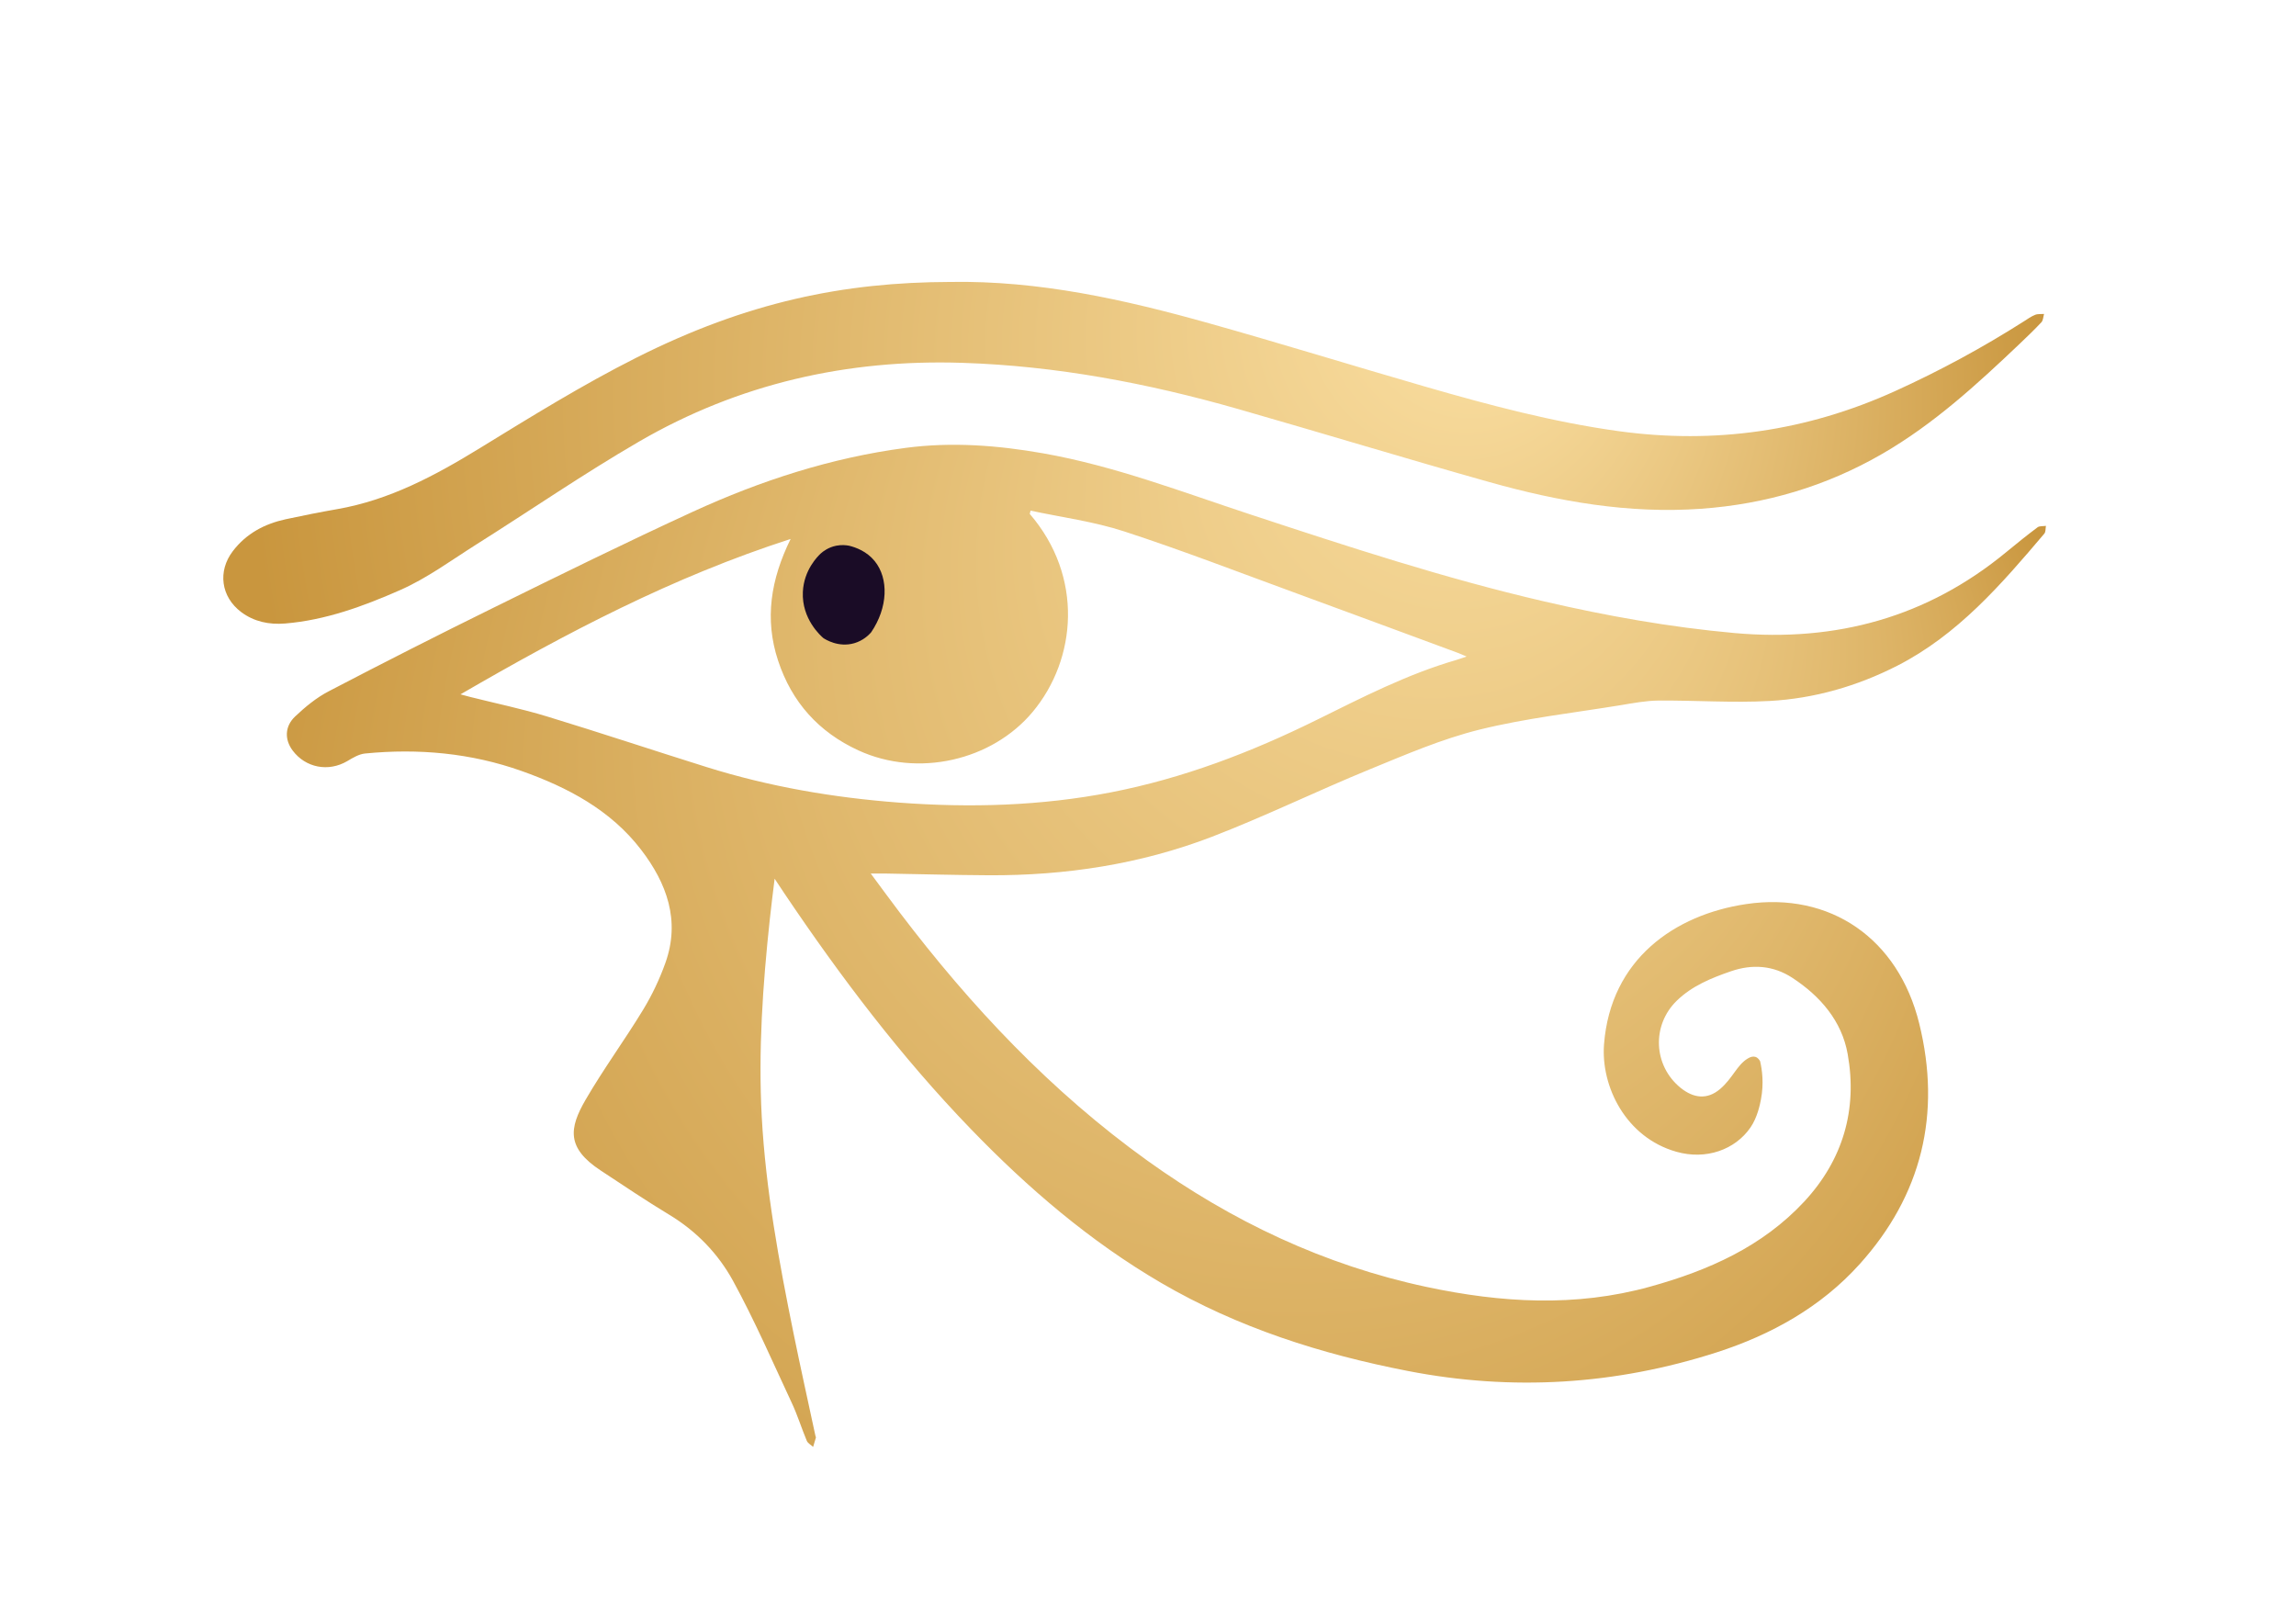
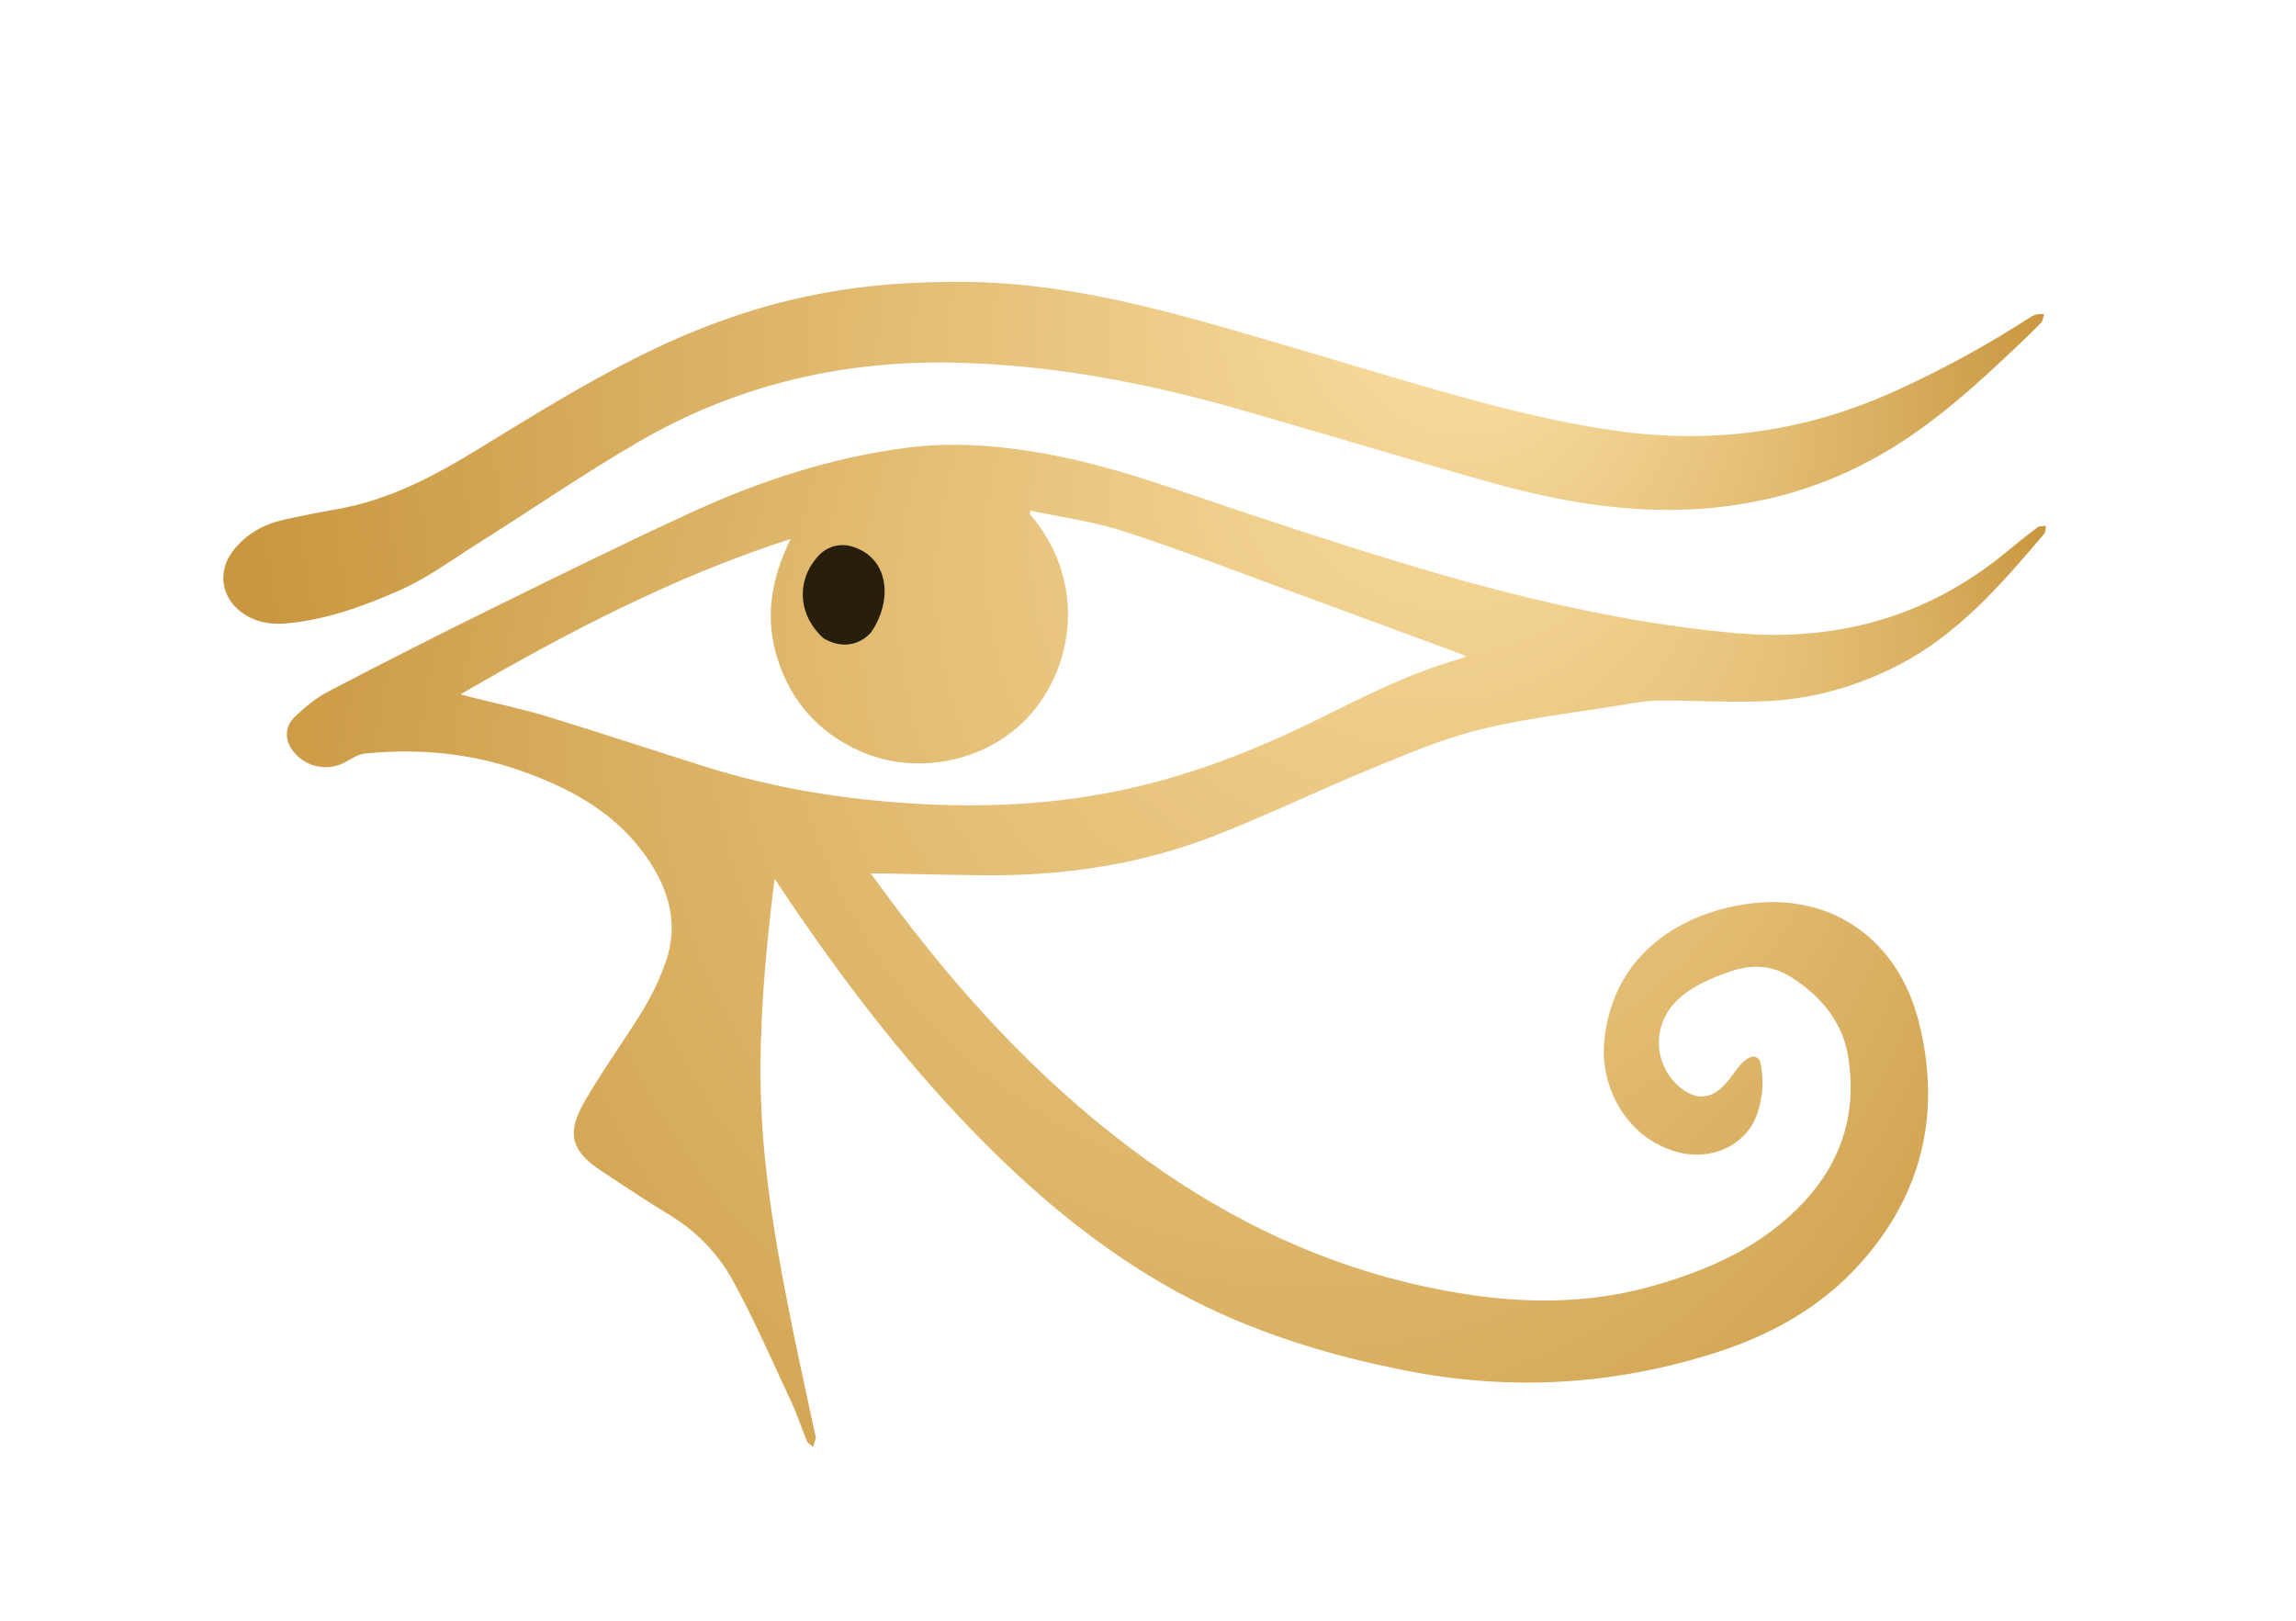
<svg xmlns="http://www.w3.org/2000/svg" width="340" height="240" viewBox="60 100 340 240" version="1.1" xml:space="preserve" style="fill-rule:evenodd;clip-rule:evenodd;stroke-linejoin:round;stroke-miterlimit:2;">
  <defs>
    <radialGradient id="hpb-gold-a" cx="231.58" cy="240.07" fx="286.12" fy="143.44" r="143.76" gradientUnits="userSpaceOnUse">
-       <stop offset=".08" stop-color="#F7DA9B" />
-       <stop offset="1" stop-color="#C9963E" />
+       <stop offset=".08" stop-color="rgba(247, 218, 155, 1)" />
+       <stop offset="1" stop-color="hsla(38, 56%, 52%, 1.00)" />
    </radialGradient>
    <radialGradient id="hpb-gold-b" cx="227.86" cy="167.05" fx="284.81" fy="141.75" r="140.55" gradientUnits="userSpaceOnUse">
-       <stop offset=".09" stop-color="#F7DA9B" />
-       <stop offset=".95" stop-color="#C9963E" />
+       <stop offset=".09" stop-color="hsla(41, 85%, 79%, 1.00)" />
+       <stop offset=".95" stop-color="hsla(38, 56%, 52%, 1.00)" />
    </radialGradient>
  </defs>
  <g id="Layer_1" data-name="Layer 1">
    <g>
      <path fill="url(#hpb-gold-a)" d="M320.65,257.17c.28,1.21.58,3.25.11,5.67-.13.66-.5,2.61-1.55,4.13-2.26,3.27-6.56,4.84-10.98,3.58-7.47-2.12-11.18-9.66-10.7-15.91.98-12.63,10.5-19.19,21.03-20.76,12.48-1.86,22.54,5.11,25.64,17.66,3.31,13.39.4,25.44-8.83,35.67-5.71,6.34-13.06,10.44-21.16,13.05-14.99,4.82-30.26,5.76-45.71,2.76-12.83-2.49-25.18-6.41-36.54-13.04-10.55-6.16-19.73-14.03-28.19-22.79-10.35-10.71-19.3-22.54-27.6-34.87-.4-.6-.8-1.2-1.46-2.2-.28,2.3-.52,4.18-.72,6.07-1.04,9.69-1.71,19.39-1.19,29.14.59,10.86,2.56,21.53,4.72,32.16,1.03,5.05,2.15,10.08,3.23,15.12.02.1.09.2.07.28-.13.46-.27.91-.41,1.37-.32-.3-.79-.54-.94-.91-.77-1.84-1.36-3.76-2.2-5.56-2.84-6.07-5.51-12.25-8.72-18.12-2.19-4-5.39-7.34-9.43-9.78-3.46-2.09-6.81-4.35-10.18-6.57-5.07-3.34-4.68-6.24-2.21-10.49,2.64-4.54,5.76-8.79,8.49-13.28,1.33-2.18,2.45-4.54,3.31-6.95,2.25-6.28.2-11.83-3.6-16.78-4.51-5.88-10.87-9.23-17.69-11.65-7.49-2.66-15.28-3.37-23.18-2.59-.91.09-1.82.64-2.64,1.13-2.78,1.63-6.16,1-8.09-1.58-1.19-1.6-1.19-3.55.37-5.03,1.5-1.42,3.16-2.79,4.99-3.74,8.07-4.21,16.18-8.33,24.35-12.35,9.82-4.84,19.65-9.68,29.6-14.25,10.03-4.6,20.49-7.99,31.49-9.44,6.83-.9,13.6-.38,20.35.81,10.6,1.87,20.61,5.74,30.77,9.08,14.33,4.72,28.66,9.43,43.38,12.84,9.3,2.16,18.68,3.83,28.2,4.69,15.07,1.35,28.57-2.32,40.31-12.02,1.5-1.24,3.02-2.46,4.58-3.63.3-.23.83-.15,1.25-.22-.07.39-.02.89-.24,1.15-6.37,7.52-12.82,14.99-21.79,19.57-5.91,3.01-12.26,4.85-18.88,5.21-5.47.3-10.98-.1-16.47-.06-1.88.02-3.77.38-5.63.69-6.96,1.14-14.02,1.92-20.85,3.61-5.58,1.38-10.95,3.7-16.29,5.89-7.83,3.21-15.46,6.94-23.35,9.98-10.6,4.07-21.71,5.76-33.06,5.7-5.16-.03-10.32-.17-15.48-.26-.53,0-1.06,0-1.99,0,1.58,2.12,2.91,3.96,4.29,5.77,10.56,13.91,22.43,26.52,36.68,36.75,12.53,8.99,26.2,15.47,41.34,18.7,11.04,2.35,22.06,3.02,33.1-.04,8.63-2.39,16.62-5.92,22.83-12.6,5.74-6.19,7.9-13.62,6.43-21.85-.87-4.9-4.06-8.58-8.19-11.28-2.81-1.84-5.92-2.07-9.11-.97-2.92,1.01-5.75,2.16-8.01,4.36-3.74,3.64-3.47,9.61.56,12.89,1.94,1.57,3.96,1.79,5.85.19,1.86-1.58,2.5-3.55,4.08-4.51.42-.26.79-.36,1.14-.26.41.12.63.49.72.66ZM212.61,175.61c-.04.16-.08.33-.12.49,8,9.28,6.95,21.5.44,29.31-6.03,7.23-17,9.76-25.81,5.71-5.87-2.7-9.87-7.13-11.9-13.3-2.03-6.14-1.09-12.02,1.86-18.01-17.45,5.62-33.19,13.9-48.89,23.01.72.19,1.09.3,1.46.39,3.77.95,7.6,1.74,11.31,2.87,7.91,2.41,15.76,5.03,23.65,7.5,9.28,2.91,18.82,4.54,28.5,5.27,10.53.79,21.01.5,31.41-1.52,10.69-2.08,20.73-5.92,30.47-10.73,6.71-3.31,13.39-6.76,20.63-8.86.44-.13.87-.29,1.56-.52-.57-.24-.87-.38-1.18-.5-7.94-2.93-15.88-5.88-23.83-8.79-8.54-3.12-17.03-6.41-25.67-9.23-4.49-1.47-9.27-2.09-13.91-3.09Z" />
      <path fill="url(#hpb-gold-b)" d="M200.7,141.75c13.16-.23,25.83,2.61,38.37,6.13,10.68,3,21.28,6.28,31.94,9.36,9.44,2.73,18.93,5.26,28.71,6.61,14.22,1.95,27.82,0,40.9-5.93,6.62-3,12.98-6.45,19.11-10.35.53-.34,1.06-.72,1.64-.95.39-.16.88-.09,1.32-.13-.12.42-.13.95-.39,1.23-1.03,1.1-2.12,2.14-3.21,3.18-6.32,6.01-12.73,11.89-20.35,16.3-8.33,4.82-17.3,7.46-26.86,8.14-10.68.76-21.07-1.07-31.28-3.94-12.46-3.5-24.84-7.28-37.28-10.84-13.33-3.81-26.88-6.38-40.79-6.83-17.06-.56-33.12,3.09-47.88,11.65-8.2,4.76-16.03,10.15-24.06,15.21-3.74,2.36-7.35,5.04-11.36,6.8-5.41,2.38-11.03,4.45-17.03,4.94-2.34.19-4.57-.26-6.49-1.7-3-2.26-3.5-6.05-1.23-9.02,1.99-2.61,4.7-4.04,7.83-4.72,2.52-.54,5.05-1.05,7.59-1.49,7.78-1.35,14.55-4.98,21.19-9.06,7.58-4.65,15.18-9.36,23.12-13.36,16.45-8.28,30.75-11.19,46.51-11.23Z" />
-       <path fill="#1A0C26" d="M181.93,194.49c-.35-.3-3.23-2.81-3.04-6.84.15-3.25,2.2-5.27,2.66-5.7.35-.31,1.13-.91,2.28-1.14.8-.16,1.48-.08,1.9,0,1.03.25,2.63.84,3.8,2.28,2.1,2.59,1.97,6.89-.54,10.56-.36.41-1.19,1.22-2.5,1.6-2.32.67-4.25-.56-4.56-.76Z" />
+       <path fill="hsla(40, 53%, 10%, 1.00)" d="M181.93,194.49c-.35-.3-3.23-2.81-3.04-6.84.15-3.25,2.2-5.27,2.66-5.7.35-.31,1.13-.91,2.28-1.14.8-.16,1.48-.08,1.9,0,1.03.25,2.63.84,3.8,2.28,2.1,2.59,1.97,6.89-.54,10.56-.36.41-1.19,1.22-2.5,1.6-2.32.67-4.25-.56-4.56-.76Z" />
    </g>
  </g>
</svg>
